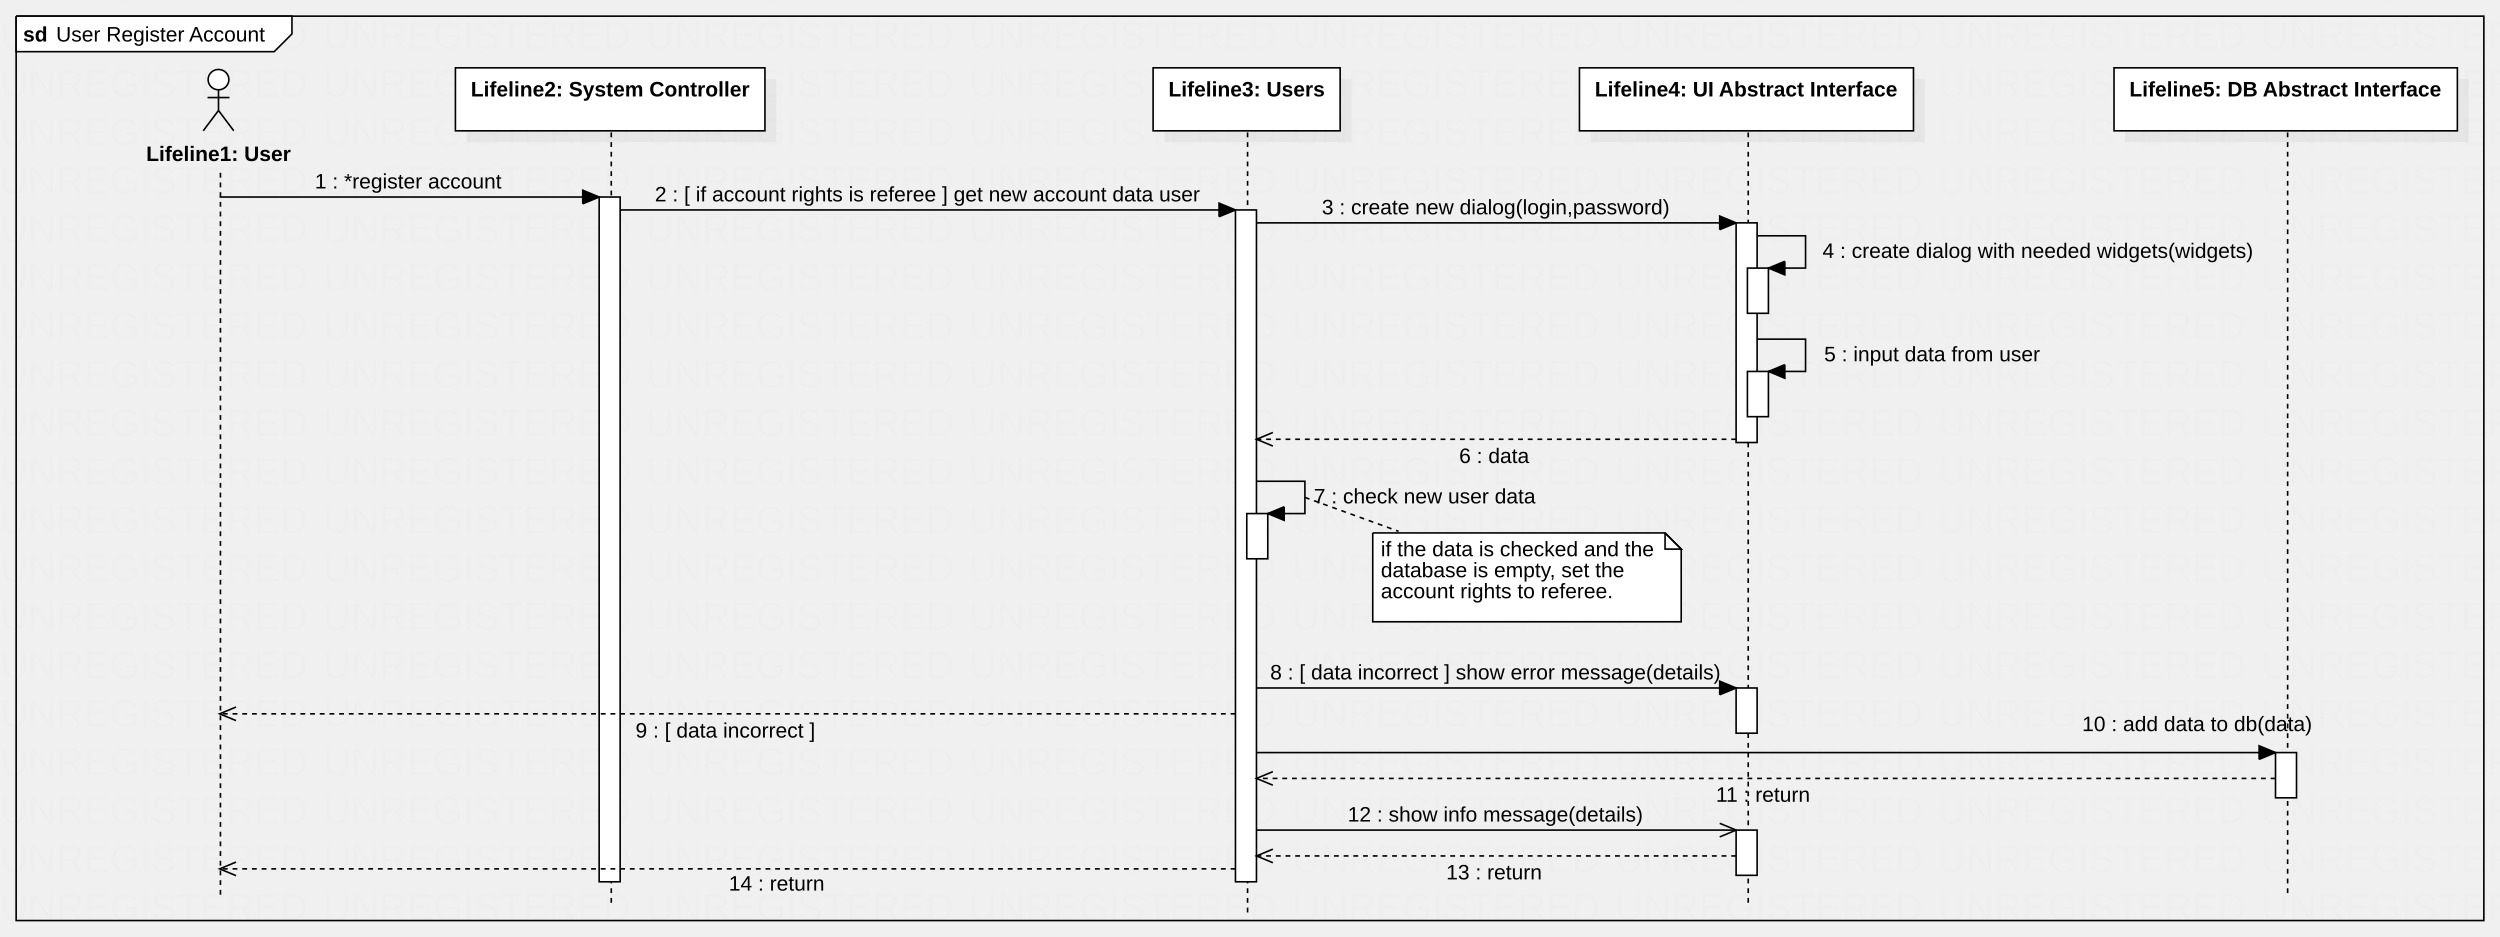
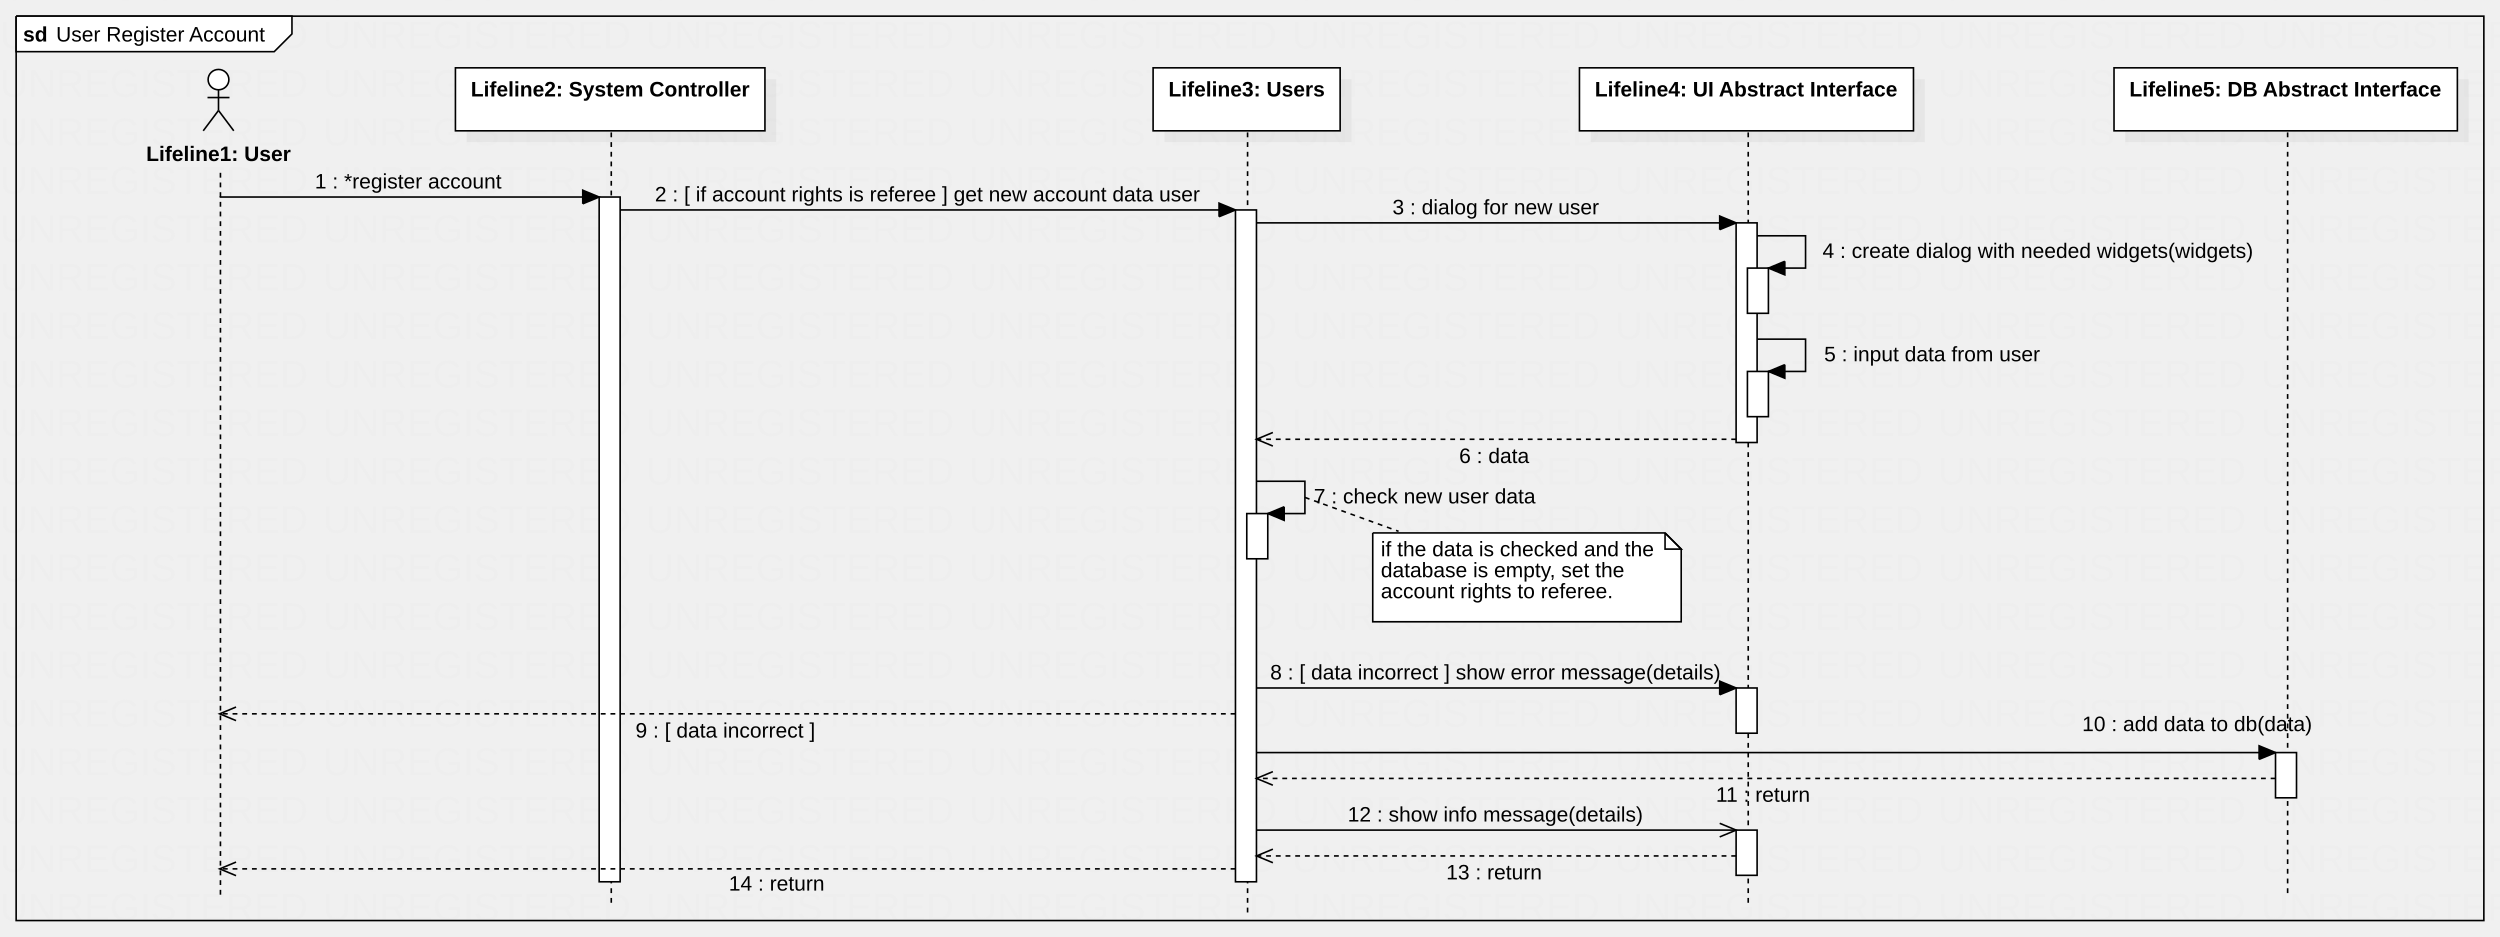
<svg xmlns="http://www.w3.org/2000/svg" version="1.1" width="1548" height="580">
  <defs />
  <g>
    <text fill="#eeeeee" stroke="none" font-family="Arial" font-size="24px" font-style="normal" font-weight="normal" text-decoration="none" x="0" y="0">UNREGISTERED</text>
    <text fill="#eeeeee" stroke="none" font-family="Arial" font-size="24px" font-style="normal" font-weight="normal" text-decoration="none" x="0" y="30">UNREGISTERED</text>
    <text fill="#eeeeee" stroke="none" font-family="Arial" font-size="24px" font-style="normal" font-weight="normal" text-decoration="none" x="0" y="60">UNREGISTERED</text>
    <text fill="#eeeeee" stroke="none" font-family="Arial" font-size="24px" font-style="normal" font-weight="normal" text-decoration="none" x="0" y="90">UNREGISTERED</text>
    <text fill="#eeeeee" stroke="none" font-family="Arial" font-size="24px" font-style="normal" font-weight="normal" text-decoration="none" x="0" y="120">UNREGISTERED</text>
    <text fill="#eeeeee" stroke="none" font-family="Arial" font-size="24px" font-style="normal" font-weight="normal" text-decoration="none" x="0" y="150">UNREGISTERED</text>
    <text fill="#eeeeee" stroke="none" font-family="Arial" font-size="24px" font-style="normal" font-weight="normal" text-decoration="none" x="0" y="180">UNREGISTERED</text>
    <text fill="#eeeeee" stroke="none" font-family="Arial" font-size="24px" font-style="normal" font-weight="normal" text-decoration="none" x="0" y="210">UNREGISTERED</text>
    <text fill="#eeeeee" stroke="none" font-family="Arial" font-size="24px" font-style="normal" font-weight="normal" text-decoration="none" x="0" y="240">UNREGISTERED</text>
    <text fill="#eeeeee" stroke="none" font-family="Arial" font-size="24px" font-style="normal" font-weight="normal" text-decoration="none" x="0" y="270">UNREGISTERED</text>
    <text fill="#eeeeee" stroke="none" font-family="Arial" font-size="24px" font-style="normal" font-weight="normal" text-decoration="none" x="0" y="300">UNREGISTERED</text>
    <text fill="#eeeeee" stroke="none" font-family="Arial" font-size="24px" font-style="normal" font-weight="normal" text-decoration="none" x="0" y="330">UNREGISTERED</text>
    <text fill="#eeeeee" stroke="none" font-family="Arial" font-size="24px" font-style="normal" font-weight="normal" text-decoration="none" x="0" y="360">UNREGISTERED</text>
    <text fill="#eeeeee" stroke="none" font-family="Arial" font-size="24px" font-style="normal" font-weight="normal" text-decoration="none" x="0" y="390">UNREGISTERED</text>
    <text fill="#eeeeee" stroke="none" font-family="Arial" font-size="24px" font-style="normal" font-weight="normal" text-decoration="none" x="0" y="420">UNREGISTERED</text>
    <text fill="#eeeeee" stroke="none" font-family="Arial" font-size="24px" font-style="normal" font-weight="normal" text-decoration="none" x="0" y="450">UNREGISTERED</text>
    <text fill="#eeeeee" stroke="none" font-family="Arial" font-size="24px" font-style="normal" font-weight="normal" text-decoration="none" x="0" y="480">UNREGISTERED</text>
    <text fill="#eeeeee" stroke="none" font-family="Arial" font-size="24px" font-style="normal" font-weight="normal" text-decoration="none" x="0" y="510">UNREGISTERED</text>
    <text fill="#eeeeee" stroke="none" font-family="Arial" font-size="24px" font-style="normal" font-weight="normal" text-decoration="none" x="0" y="540">UNREGISTERED</text>
    <text fill="#eeeeee" stroke="none" font-family="Arial" font-size="24px" font-style="normal" font-weight="normal" text-decoration="none" x="0" y="570">UNREGISTERED</text>
    <text fill="#eeeeee" stroke="none" font-family="Arial" font-size="24px" font-style="normal" font-weight="normal" text-decoration="none" x="200" y="0">UNREGISTERED</text>
    <text fill="#eeeeee" stroke="none" font-family="Arial" font-size="24px" font-style="normal" font-weight="normal" text-decoration="none" x="200" y="30">UNREGISTERED</text>
    <text fill="#eeeeee" stroke="none" font-family="Arial" font-size="24px" font-style="normal" font-weight="normal" text-decoration="none" x="200" y="60">UNREGISTERED</text>
    <text fill="#eeeeee" stroke="none" font-family="Arial" font-size="24px" font-style="normal" font-weight="normal" text-decoration="none" x="200" y="90">UNREGISTERED</text>
    <text fill="#eeeeee" stroke="none" font-family="Arial" font-size="24px" font-style="normal" font-weight="normal" text-decoration="none" x="200" y="120">UNREGISTERED</text>
    <text fill="#eeeeee" stroke="none" font-family="Arial" font-size="24px" font-style="normal" font-weight="normal" text-decoration="none" x="200" y="150">UNREGISTERED</text>
    <text fill="#eeeeee" stroke="none" font-family="Arial" font-size="24px" font-style="normal" font-weight="normal" text-decoration="none" x="200" y="180">UNREGISTERED</text>
    <text fill="#eeeeee" stroke="none" font-family="Arial" font-size="24px" font-style="normal" font-weight="normal" text-decoration="none" x="200" y="210">UNREGISTERED</text>
    <text fill="#eeeeee" stroke="none" font-family="Arial" font-size="24px" font-style="normal" font-weight="normal" text-decoration="none" x="200" y="240">UNREGISTERED</text>
    <text fill="#eeeeee" stroke="none" font-family="Arial" font-size="24px" font-style="normal" font-weight="normal" text-decoration="none" x="200" y="270">UNREGISTERED</text>
    <text fill="#eeeeee" stroke="none" font-family="Arial" font-size="24px" font-style="normal" font-weight="normal" text-decoration="none" x="200" y="300">UNREGISTERED</text>
    <text fill="#eeeeee" stroke="none" font-family="Arial" font-size="24px" font-style="normal" font-weight="normal" text-decoration="none" x="200" y="330">UNREGISTERED</text>
    <text fill="#eeeeee" stroke="none" font-family="Arial" font-size="24px" font-style="normal" font-weight="normal" text-decoration="none" x="200" y="360">UNREGISTERED</text>
    <text fill="#eeeeee" stroke="none" font-family="Arial" font-size="24px" font-style="normal" font-weight="normal" text-decoration="none" x="200" y="390">UNREGISTERED</text>
    <text fill="#eeeeee" stroke="none" font-family="Arial" font-size="24px" font-style="normal" font-weight="normal" text-decoration="none" x="200" y="420">UNREGISTERED</text>
    <text fill="#eeeeee" stroke="none" font-family="Arial" font-size="24px" font-style="normal" font-weight="normal" text-decoration="none" x="200" y="450">UNREGISTERED</text>
    <text fill="#eeeeee" stroke="none" font-family="Arial" font-size="24px" font-style="normal" font-weight="normal" text-decoration="none" x="200" y="480">UNREGISTERED</text>
    <text fill="#eeeeee" stroke="none" font-family="Arial" font-size="24px" font-style="normal" font-weight="normal" text-decoration="none" x="200" y="510">UNREGISTERED</text>
    <text fill="#eeeeee" stroke="none" font-family="Arial" font-size="24px" font-style="normal" font-weight="normal" text-decoration="none" x="200" y="540">UNREGISTERED</text>
    <text fill="#eeeeee" stroke="none" font-family="Arial" font-size="24px" font-style="normal" font-weight="normal" text-decoration="none" x="200" y="570">UNREGISTERED</text>
    <text fill="#eeeeee" stroke="none" font-family="Arial" font-size="24px" font-style="normal" font-weight="normal" text-decoration="none" x="400" y="0">UNREGISTERED</text>
    <text fill="#eeeeee" stroke="none" font-family="Arial" font-size="24px" font-style="normal" font-weight="normal" text-decoration="none" x="400" y="30">UNREGISTERED</text>
    <text fill="#eeeeee" stroke="none" font-family="Arial" font-size="24px" font-style="normal" font-weight="normal" text-decoration="none" x="400" y="60">UNREGISTERED</text>
    <text fill="#eeeeee" stroke="none" font-family="Arial" font-size="24px" font-style="normal" font-weight="normal" text-decoration="none" x="400" y="90">UNREGISTERED</text>
    <text fill="#eeeeee" stroke="none" font-family="Arial" font-size="24px" font-style="normal" font-weight="normal" text-decoration="none" x="400" y="120">UNREGISTERED</text>
    <text fill="#eeeeee" stroke="none" font-family="Arial" font-size="24px" font-style="normal" font-weight="normal" text-decoration="none" x="400" y="150">UNREGISTERED</text>
    <text fill="#eeeeee" stroke="none" font-family="Arial" font-size="24px" font-style="normal" font-weight="normal" text-decoration="none" x="400" y="180">UNREGISTERED</text>
    <text fill="#eeeeee" stroke="none" font-family="Arial" font-size="24px" font-style="normal" font-weight="normal" text-decoration="none" x="400" y="210">UNREGISTERED</text>
    <text fill="#eeeeee" stroke="none" font-family="Arial" font-size="24px" font-style="normal" font-weight="normal" text-decoration="none" x="400" y="240">UNREGISTERED</text>
    <text fill="#eeeeee" stroke="none" font-family="Arial" font-size="24px" font-style="normal" font-weight="normal" text-decoration="none" x="400" y="270">UNREGISTERED</text>
    <text fill="#eeeeee" stroke="none" font-family="Arial" font-size="24px" font-style="normal" font-weight="normal" text-decoration="none" x="400" y="300">UNREGISTERED</text>
    <text fill="#eeeeee" stroke="none" font-family="Arial" font-size="24px" font-style="normal" font-weight="normal" text-decoration="none" x="400" y="330">UNREGISTERED</text>
    <text fill="#eeeeee" stroke="none" font-family="Arial" font-size="24px" font-style="normal" font-weight="normal" text-decoration="none" x="400" y="360">UNREGISTERED</text>
    <text fill="#eeeeee" stroke="none" font-family="Arial" font-size="24px" font-style="normal" font-weight="normal" text-decoration="none" x="400" y="390">UNREGISTERED</text>
    <text fill="#eeeeee" stroke="none" font-family="Arial" font-size="24px" font-style="normal" font-weight="normal" text-decoration="none" x="400" y="420">UNREGISTERED</text>
    <text fill="#eeeeee" stroke="none" font-family="Arial" font-size="24px" font-style="normal" font-weight="normal" text-decoration="none" x="400" y="450">UNREGISTERED</text>
    <text fill="#eeeeee" stroke="none" font-family="Arial" font-size="24px" font-style="normal" font-weight="normal" text-decoration="none" x="400" y="480">UNREGISTERED</text>
    <text fill="#eeeeee" stroke="none" font-family="Arial" font-size="24px" font-style="normal" font-weight="normal" text-decoration="none" x="400" y="510">UNREGISTERED</text>
    <text fill="#eeeeee" stroke="none" font-family="Arial" font-size="24px" font-style="normal" font-weight="normal" text-decoration="none" x="400" y="540">UNREGISTERED</text>
    <text fill="#eeeeee" stroke="none" font-family="Arial" font-size="24px" font-style="normal" font-weight="normal" text-decoration="none" x="400" y="570">UNREGISTERED</text>
    <text fill="#eeeeee" stroke="none" font-family="Arial" font-size="24px" font-style="normal" font-weight="normal" text-decoration="none" x="600" y="0">UNREGISTERED</text>
    <text fill="#eeeeee" stroke="none" font-family="Arial" font-size="24px" font-style="normal" font-weight="normal" text-decoration="none" x="600" y="30">UNREGISTERED</text>
    <text fill="#eeeeee" stroke="none" font-family="Arial" font-size="24px" font-style="normal" font-weight="normal" text-decoration="none" x="600" y="60">UNREGISTERED</text>
    <text fill="#eeeeee" stroke="none" font-family="Arial" font-size="24px" font-style="normal" font-weight="normal" text-decoration="none" x="600" y="90">UNREGISTERED</text>
    <text fill="#eeeeee" stroke="none" font-family="Arial" font-size="24px" font-style="normal" font-weight="normal" text-decoration="none" x="600" y="120">UNREGISTERED</text>
    <text fill="#eeeeee" stroke="none" font-family="Arial" font-size="24px" font-style="normal" font-weight="normal" text-decoration="none" x="600" y="150">UNREGISTERED</text>
    <text fill="#eeeeee" stroke="none" font-family="Arial" font-size="24px" font-style="normal" font-weight="normal" text-decoration="none" x="600" y="180">UNREGISTERED</text>
    <text fill="#eeeeee" stroke="none" font-family="Arial" font-size="24px" font-style="normal" font-weight="normal" text-decoration="none" x="600" y="210">UNREGISTERED</text>
    <text fill="#eeeeee" stroke="none" font-family="Arial" font-size="24px" font-style="normal" font-weight="normal" text-decoration="none" x="600" y="240">UNREGISTERED</text>
    <text fill="#eeeeee" stroke="none" font-family="Arial" font-size="24px" font-style="normal" font-weight="normal" text-decoration="none" x="600" y="270">UNREGISTERED</text>
    <text fill="#eeeeee" stroke="none" font-family="Arial" font-size="24px" font-style="normal" font-weight="normal" text-decoration="none" x="600" y="300">UNREGISTERED</text>
    <text fill="#eeeeee" stroke="none" font-family="Arial" font-size="24px" font-style="normal" font-weight="normal" text-decoration="none" x="600" y="330">UNREGISTERED</text>
    <text fill="#eeeeee" stroke="none" font-family="Arial" font-size="24px" font-style="normal" font-weight="normal" text-decoration="none" x="600" y="360">UNREGISTERED</text>
    <text fill="#eeeeee" stroke="none" font-family="Arial" font-size="24px" font-style="normal" font-weight="normal" text-decoration="none" x="600" y="390">UNREGISTERED</text>
    <text fill="#eeeeee" stroke="none" font-family="Arial" font-size="24px" font-style="normal" font-weight="normal" text-decoration="none" x="600" y="420">UNREGISTERED</text>
    <text fill="#eeeeee" stroke="none" font-family="Arial" font-size="24px" font-style="normal" font-weight="normal" text-decoration="none" x="600" y="450">UNREGISTERED</text>
    <text fill="#eeeeee" stroke="none" font-family="Arial" font-size="24px" font-style="normal" font-weight="normal" text-decoration="none" x="600" y="480">UNREGISTERED</text>
    <text fill="#eeeeee" stroke="none" font-family="Arial" font-size="24px" font-style="normal" font-weight="normal" text-decoration="none" x="600" y="510">UNREGISTERED</text>
    <text fill="#eeeeee" stroke="none" font-family="Arial" font-size="24px" font-style="normal" font-weight="normal" text-decoration="none" x="600" y="540">UNREGISTERED</text>
    <text fill="#eeeeee" stroke="none" font-family="Arial" font-size="24px" font-style="normal" font-weight="normal" text-decoration="none" x="600" y="570">UNREGISTERED</text>
    <text fill="#eeeeee" stroke="none" font-family="Arial" font-size="24px" font-style="normal" font-weight="normal" text-decoration="none" x="800" y="0">UNREGISTERED</text>
    <text fill="#eeeeee" stroke="none" font-family="Arial" font-size="24px" font-style="normal" font-weight="normal" text-decoration="none" x="800" y="30">UNREGISTERED</text>
    <text fill="#eeeeee" stroke="none" font-family="Arial" font-size="24px" font-style="normal" font-weight="normal" text-decoration="none" x="800" y="60">UNREGISTERED</text>
    <text fill="#eeeeee" stroke="none" font-family="Arial" font-size="24px" font-style="normal" font-weight="normal" text-decoration="none" x="800" y="90">UNREGISTERED</text>
    <text fill="#eeeeee" stroke="none" font-family="Arial" font-size="24px" font-style="normal" font-weight="normal" text-decoration="none" x="800" y="120">UNREGISTERED</text>
    <text fill="#eeeeee" stroke="none" font-family="Arial" font-size="24px" font-style="normal" font-weight="normal" text-decoration="none" x="800" y="150">UNREGISTERED</text>
    <text fill="#eeeeee" stroke="none" font-family="Arial" font-size="24px" font-style="normal" font-weight="normal" text-decoration="none" x="800" y="180">UNREGISTERED</text>
    <text fill="#eeeeee" stroke="none" font-family="Arial" font-size="24px" font-style="normal" font-weight="normal" text-decoration="none" x="800" y="210">UNREGISTERED</text>
    <text fill="#eeeeee" stroke="none" font-family="Arial" font-size="24px" font-style="normal" font-weight="normal" text-decoration="none" x="800" y="240">UNREGISTERED</text>
    <text fill="#eeeeee" stroke="none" font-family="Arial" font-size="24px" font-style="normal" font-weight="normal" text-decoration="none" x="800" y="270">UNREGISTERED</text>
    <text fill="#eeeeee" stroke="none" font-family="Arial" font-size="24px" font-style="normal" font-weight="normal" text-decoration="none" x="800" y="300">UNREGISTERED</text>
    <text fill="#eeeeee" stroke="none" font-family="Arial" font-size="24px" font-style="normal" font-weight="normal" text-decoration="none" x="800" y="330">UNREGISTERED</text>
    <text fill="#eeeeee" stroke="none" font-family="Arial" font-size="24px" font-style="normal" font-weight="normal" text-decoration="none" x="800" y="360">UNREGISTERED</text>
    <text fill="#eeeeee" stroke="none" font-family="Arial" font-size="24px" font-style="normal" font-weight="normal" text-decoration="none" x="800" y="390">UNREGISTERED</text>
    <text fill="#eeeeee" stroke="none" font-family="Arial" font-size="24px" font-style="normal" font-weight="normal" text-decoration="none" x="800" y="420">UNREGISTERED</text>
    <text fill="#eeeeee" stroke="none" font-family="Arial" font-size="24px" font-style="normal" font-weight="normal" text-decoration="none" x="800" y="450">UNREGISTERED</text>
    <text fill="#eeeeee" stroke="none" font-family="Arial" font-size="24px" font-style="normal" font-weight="normal" text-decoration="none" x="800" y="480">UNREGISTERED</text>
    <text fill="#eeeeee" stroke="none" font-family="Arial" font-size="24px" font-style="normal" font-weight="normal" text-decoration="none" x="800" y="510">UNREGISTERED</text>
    <text fill="#eeeeee" stroke="none" font-family="Arial" font-size="24px" font-style="normal" font-weight="normal" text-decoration="none" x="800" y="540">UNREGISTERED</text>
    <text fill="#eeeeee" stroke="none" font-family="Arial" font-size="24px" font-style="normal" font-weight="normal" text-decoration="none" x="800" y="570">UNREGISTERED</text>
    <text fill="#eeeeee" stroke="none" font-family="Arial" font-size="24px" font-style="normal" font-weight="normal" text-decoration="none" x="1000" y="0">UNREGISTERED</text>
    <text fill="#eeeeee" stroke="none" font-family="Arial" font-size="24px" font-style="normal" font-weight="normal" text-decoration="none" x="1000" y="30">UNREGISTERED</text>
    <text fill="#eeeeee" stroke="none" font-family="Arial" font-size="24px" font-style="normal" font-weight="normal" text-decoration="none" x="1000" y="60">UNREGISTERED</text>
    <text fill="#eeeeee" stroke="none" font-family="Arial" font-size="24px" font-style="normal" font-weight="normal" text-decoration="none" x="1000" y="90">UNREGISTERED</text>
    <text fill="#eeeeee" stroke="none" font-family="Arial" font-size="24px" font-style="normal" font-weight="normal" text-decoration="none" x="1000" y="120">UNREGISTERED</text>
    <text fill="#eeeeee" stroke="none" font-family="Arial" font-size="24px" font-style="normal" font-weight="normal" text-decoration="none" x="1000" y="150">UNREGISTERED</text>
    <text fill="#eeeeee" stroke="none" font-family="Arial" font-size="24px" font-style="normal" font-weight="normal" text-decoration="none" x="1000" y="180">UNREGISTERED</text>
    <text fill="#eeeeee" stroke="none" font-family="Arial" font-size="24px" font-style="normal" font-weight="normal" text-decoration="none" x="1000" y="210">UNREGISTERED</text>
    <text fill="#eeeeee" stroke="none" font-family="Arial" font-size="24px" font-style="normal" font-weight="normal" text-decoration="none" x="1000" y="240">UNREGISTERED</text>
    <text fill="#eeeeee" stroke="none" font-family="Arial" font-size="24px" font-style="normal" font-weight="normal" text-decoration="none" x="1000" y="270">UNREGISTERED</text>
    <text fill="#eeeeee" stroke="none" font-family="Arial" font-size="24px" font-style="normal" font-weight="normal" text-decoration="none" x="1000" y="300">UNREGISTERED</text>
    <text fill="#eeeeee" stroke="none" font-family="Arial" font-size="24px" font-style="normal" font-weight="normal" text-decoration="none" x="1000" y="330">UNREGISTERED</text>
    <text fill="#eeeeee" stroke="none" font-family="Arial" font-size="24px" font-style="normal" font-weight="normal" text-decoration="none" x="1000" y="360">UNREGISTERED</text>
    <text fill="#eeeeee" stroke="none" font-family="Arial" font-size="24px" font-style="normal" font-weight="normal" text-decoration="none" x="1000" y="390">UNREGISTERED</text>
    <text fill="#eeeeee" stroke="none" font-family="Arial" font-size="24px" font-style="normal" font-weight="normal" text-decoration="none" x="1000" y="420">UNREGISTERED</text>
    <text fill="#eeeeee" stroke="none" font-family="Arial" font-size="24px" font-style="normal" font-weight="normal" text-decoration="none" x="1000" y="450">UNREGISTERED</text>
    <text fill="#eeeeee" stroke="none" font-family="Arial" font-size="24px" font-style="normal" font-weight="normal" text-decoration="none" x="1000" y="480">UNREGISTERED</text>
    <text fill="#eeeeee" stroke="none" font-family="Arial" font-size="24px" font-style="normal" font-weight="normal" text-decoration="none" x="1000" y="510">UNREGISTERED</text>
    <text fill="#eeeeee" stroke="none" font-family="Arial" font-size="24px" font-style="normal" font-weight="normal" text-decoration="none" x="1000" y="540">UNREGISTERED</text>
    <text fill="#eeeeee" stroke="none" font-family="Arial" font-size="24px" font-style="normal" font-weight="normal" text-decoration="none" x="1000" y="570">UNREGISTERED</text>
    <text fill="#eeeeee" stroke="none" font-family="Arial" font-size="24px" font-style="normal" font-weight="normal" text-decoration="none" x="1200" y="0">UNREGISTERED</text>
    <text fill="#eeeeee" stroke="none" font-family="Arial" font-size="24px" font-style="normal" font-weight="normal" text-decoration="none" x="1200" y="30">UNREGISTERED</text>
    <text fill="#eeeeee" stroke="none" font-family="Arial" font-size="24px" font-style="normal" font-weight="normal" text-decoration="none" x="1200" y="60">UNREGISTERED</text>
    <text fill="#eeeeee" stroke="none" font-family="Arial" font-size="24px" font-style="normal" font-weight="normal" text-decoration="none" x="1200" y="90">UNREGISTERED</text>
    <text fill="#eeeeee" stroke="none" font-family="Arial" font-size="24px" font-style="normal" font-weight="normal" text-decoration="none" x="1200" y="120">UNREGISTERED</text>
    <text fill="#eeeeee" stroke="none" font-family="Arial" font-size="24px" font-style="normal" font-weight="normal" text-decoration="none" x="1200" y="150">UNREGISTERED</text>
    <text fill="#eeeeee" stroke="none" font-family="Arial" font-size="24px" font-style="normal" font-weight="normal" text-decoration="none" x="1200" y="180">UNREGISTERED</text>
    <text fill="#eeeeee" stroke="none" font-family="Arial" font-size="24px" font-style="normal" font-weight="normal" text-decoration="none" x="1200" y="210">UNREGISTERED</text>
    <text fill="#eeeeee" stroke="none" font-family="Arial" font-size="24px" font-style="normal" font-weight="normal" text-decoration="none" x="1200" y="240">UNREGISTERED</text>
    <text fill="#eeeeee" stroke="none" font-family="Arial" font-size="24px" font-style="normal" font-weight="normal" text-decoration="none" x="1200" y="270">UNREGISTERED</text>
    <text fill="#eeeeee" stroke="none" font-family="Arial" font-size="24px" font-style="normal" font-weight="normal" text-decoration="none" x="1200" y="300">UNREGISTERED</text>
    <text fill="#eeeeee" stroke="none" font-family="Arial" font-size="24px" font-style="normal" font-weight="normal" text-decoration="none" x="1200" y="330">UNREGISTERED</text>
    <text fill="#eeeeee" stroke="none" font-family="Arial" font-size="24px" font-style="normal" font-weight="normal" text-decoration="none" x="1200" y="360">UNREGISTERED</text>
    <text fill="#eeeeee" stroke="none" font-family="Arial" font-size="24px" font-style="normal" font-weight="normal" text-decoration="none" x="1200" y="390">UNREGISTERED</text>
    <text fill="#eeeeee" stroke="none" font-family="Arial" font-size="24px" font-style="normal" font-weight="normal" text-decoration="none" x="1200" y="420">UNREGISTERED</text>
    <text fill="#eeeeee" stroke="none" font-family="Arial" font-size="24px" font-style="normal" font-weight="normal" text-decoration="none" x="1200" y="450">UNREGISTERED</text>
    <text fill="#eeeeee" stroke="none" font-family="Arial" font-size="24px" font-style="normal" font-weight="normal" text-decoration="none" x="1200" y="480">UNREGISTERED</text>
    <text fill="#eeeeee" stroke="none" font-family="Arial" font-size="24px" font-style="normal" font-weight="normal" text-decoration="none" x="1200" y="510">UNREGISTERED</text>
    <text fill="#eeeeee" stroke="none" font-family="Arial" font-size="24px" font-style="normal" font-weight="normal" text-decoration="none" x="1200" y="540">UNREGISTERED</text>
    <text fill="#eeeeee" stroke="none" font-family="Arial" font-size="24px" font-style="normal" font-weight="normal" text-decoration="none" x="1200" y="570">UNREGISTERED</text>
    <text fill="#eeeeee" stroke="none" font-family="Arial" font-size="24px" font-style="normal" font-weight="normal" text-decoration="none" x="1400" y="0">UNREGISTERED</text>
    <text fill="#eeeeee" stroke="none" font-family="Arial" font-size="24px" font-style="normal" font-weight="normal" text-decoration="none" x="1400" y="30">UNREGISTERED</text>
    <text fill="#eeeeee" stroke="none" font-family="Arial" font-size="24px" font-style="normal" font-weight="normal" text-decoration="none" x="1400" y="60">UNREGISTERED</text>
    <text fill="#eeeeee" stroke="none" font-family="Arial" font-size="24px" font-style="normal" font-weight="normal" text-decoration="none" x="1400" y="90">UNREGISTERED</text>
    <text fill="#eeeeee" stroke="none" font-family="Arial" font-size="24px" font-style="normal" font-weight="normal" text-decoration="none" x="1400" y="120">UNREGISTERED</text>
    <text fill="#eeeeee" stroke="none" font-family="Arial" font-size="24px" font-style="normal" font-weight="normal" text-decoration="none" x="1400" y="150">UNREGISTERED</text>
    <text fill="#eeeeee" stroke="none" font-family="Arial" font-size="24px" font-style="normal" font-weight="normal" text-decoration="none" x="1400" y="180">UNREGISTERED</text>
    <text fill="#eeeeee" stroke="none" font-family="Arial" font-size="24px" font-style="normal" font-weight="normal" text-decoration="none" x="1400" y="210">UNREGISTERED</text>
    <text fill="#eeeeee" stroke="none" font-family="Arial" font-size="24px" font-style="normal" font-weight="normal" text-decoration="none" x="1400" y="240">UNREGISTERED</text>
    <text fill="#eeeeee" stroke="none" font-family="Arial" font-size="24px" font-style="normal" font-weight="normal" text-decoration="none" x="1400" y="270">UNREGISTERED</text>
    <text fill="#eeeeee" stroke="none" font-family="Arial" font-size="24px" font-style="normal" font-weight="normal" text-decoration="none" x="1400" y="300">UNREGISTERED</text>
    <text fill="#eeeeee" stroke="none" font-family="Arial" font-size="24px" font-style="normal" font-weight="normal" text-decoration="none" x="1400" y="330">UNREGISTERED</text>
    <text fill="#eeeeee" stroke="none" font-family="Arial" font-size="24px" font-style="normal" font-weight="normal" text-decoration="none" x="1400" y="360">UNREGISTERED</text>
    <text fill="#eeeeee" stroke="none" font-family="Arial" font-size="24px" font-style="normal" font-weight="normal" text-decoration="none" x="1400" y="390">UNREGISTERED</text>
    <text fill="#eeeeee" stroke="none" font-family="Arial" font-size="24px" font-style="normal" font-weight="normal" text-decoration="none" x="1400" y="420">UNREGISTERED</text>
    <text fill="#eeeeee" stroke="none" font-family="Arial" font-size="24px" font-style="normal" font-weight="normal" text-decoration="none" x="1400" y="450">UNREGISTERED</text>
    <text fill="#eeeeee" stroke="none" font-family="Arial" font-size="24px" font-style="normal" font-weight="normal" text-decoration="none" x="1400" y="480">UNREGISTERED</text>
    <text fill="#eeeeee" stroke="none" font-family="Arial" font-size="24px" font-style="normal" font-weight="normal" text-decoration="none" x="1400" y="510">UNREGISTERED</text>
    <text fill="#eeeeee" stroke="none" font-family="Arial" font-size="24px" font-style="normal" font-weight="normal" text-decoration="none" x="1400" y="540">UNREGISTERED</text>
    <text fill="#eeeeee" stroke="none" font-family="Arial" font-size="24px" font-style="normal" font-weight="normal" text-decoration="none" x="1400" y="570">UNREGISTERED</text>
    <g transform="translate(2,2) scale(1,1)">
      <path fill="none" stroke="#000000" d="M 8 8 L 1536 8 L 1536 568 L 8 568 L 8 8" stroke-miterlimit="10" />
    </g>
    <g transform="translate(2,2) scale(1,1)">
      <path fill="#ffffff" stroke="none" d="M 8 8 L 8 30 L 167.781 30 L 178.781 19 L 178.781 8 L 8 8" />
    </g>
    <g transform="translate(2,2) scale(1,1)">
      <path fill="none" stroke="#000000" d="M 8 8 L 8 30 L 167.781 30 L 178.781 19 L 178.781 8 L 8 8 L 8 8" stroke-miterlimit="10" />
    </g>
    <g transform="translate(2,2) scale(1,1)">
      <g>
        <path fill="none" stroke="none" />
        <text fill="#000000" stroke="none" font-family="Arial" font-size="13px" font-style="normal" font-weight="normal" text-decoration="none" x="32.73" y="23.71">User Register Account</text>
      </g>
    </g>
    <g transform="translate(2,2) scale(1,1)">
      <g>
        <path fill="none" stroke="none" />
        <text fill="#000000" stroke="none" font-family="Arial" font-size="13px" font-style="normal" font-weight="bold" text-decoration="none" x="12.28" y="23.71">sd</text>
      </g>
    </g>
    <g transform="translate(2,2) scale(1,1)">
      <path fill="#ffffff" stroke="none" d="M 126.863 47.3 C 126.863 43.821 129.742 41 133.292 41 C 136.843 41 139.721 43.821 139.721 47.3 C 139.721 50.779 136.843 53.6 133.292 53.6 C 129.742 53.6 126.863 50.779 126.863 47.3 Z" />
    </g>
    <g transform="translate(2,2) scale(1,1)">
      <path fill="none" stroke="#000000" d="M 126.863 47.3 C 126.863 43.821 129.742 41 133.292 41 C 136.843 41 139.721 43.821 139.721 47.3 C 139.721 50.779 136.843 53.6 133.292 53.6 C 129.742 53.6 126.863 50.779 126.863 47.3 Z" stroke-miterlimit="10" />
    </g>
    <g transform="translate(2,2) scale(1,1)">
      <path fill="none" stroke="#000000" d="M 133.292 53.6 L 133.292 66.4" stroke-miterlimit="10" />
    </g>
    <g transform="translate(2,2) scale(1,1)">
      <path fill="none" stroke="#000000" d="M 126.485 58.4 L 140.1 58.4" stroke-miterlimit="10" />
    </g>
    <g transform="translate(2,2) scale(1,1)">
      <path fill="none" stroke="#000000" d="M 133.292 66.4 L 123.838 79" stroke-miterlimit="10" />
    </g>
    <g transform="translate(2,2) scale(1,1)">
      <path fill="none" stroke="#000000" d="M 133.292 66.4 L 142.747 79" stroke-miterlimit="10" />
    </g>
    <g transform="translate(2,2) scale(1,1)">
      <g>
        <path fill="none" stroke="none" />
        <text fill="#000000" stroke="none" font-family="Arial" font-size="13px" font-style="normal" font-weight="bold" text-decoration="none" x="88.5" y="97.71">Lifeline1: User</text>
      </g>
    </g>
    <g transform="translate(2,2) scale(1,1)">
      <path fill="none" stroke="#000000" d="M 134.5 105 L 134.5 552" stroke-miterlimit="10" stroke-dasharray="3" />
    </g>
    <g transform="translate(2,2) scale(1,1)">
      <rect fill="#C0C0C0" stroke="none" x="287" y="47" width="191.65" height="39" opacity="0.2" />
    </g>
    <g transform="translate(2,2) scale(1,1)">
      <rect fill="#ffffff" stroke="none" x="280" y="40" width="191.65" height="39" />
    </g>
    <g transform="translate(2,2) scale(1,1)">
      <path fill="none" stroke="#000000" d="M 280 40 L 471.65 40 L 471.65 79 L 280 79 L 280 40 Z Z" stroke-miterlimit="10" />
    </g>
    <g transform="translate(2,2) scale(1,1)">
      <g>
        <path fill="none" stroke="none" />
        <text fill="#000000" stroke="none" font-family="Arial" font-size="13px" font-style="normal" font-weight="bold" text-decoration="none" x="289.5" y="57.71">Lifeline2: System Controller</text>
      </g>
    </g>
    <g transform="translate(2,2) scale(1,1)">
      <path fill="none" stroke="#000000" d="M 376.5 80 L 376.5 558" stroke-miterlimit="10" stroke-dasharray="3" />
    </g>
    <g transform="translate(2,2) scale(1,1)">
      <rect fill="#C0C0C0" stroke="none" x="719" y="47" width="115.814" height="39" opacity="0.2" />
    </g>
    <g transform="translate(2,2) scale(1,1)">
      <rect fill="#ffffff" stroke="none" x="712" y="40" width="115.814" height="39" />
    </g>
    <g transform="translate(2,2) scale(1,1)">
      <path fill="none" stroke="#000000" d="M 712 40 L 827.814 40 L 827.814 79 L 712 79 L 712 40 Z Z" stroke-miterlimit="10" />
    </g>
    <g transform="translate(2,2) scale(1,1)">
      <g>
        <path fill="none" stroke="none" />
        <text fill="#000000" stroke="none" font-family="Arial" font-size="13px" font-style="normal" font-weight="bold" text-decoration="none" x="721.5" y="57.71">Lifeline3: Users</text>
      </g>
    </g>
    <g transform="translate(2,2) scale(1,1)">
      <path fill="none" stroke="#000000" d="M 770.5 80 L 770.5 566" stroke-miterlimit="10" stroke-dasharray="3" />
    </g>
    <g transform="translate(2,2) scale(1,1)">
      <rect fill="#C0C0C0" stroke="none" x="983" y="47" width="206.827" height="39" opacity="0.2" />
    </g>
    <g transform="translate(2,2) scale(1,1)">
      <rect fill="#ffffff" stroke="none" x="976" y="40" width="206.827" height="39" />
    </g>
    <g transform="translate(2,2) scale(1,1)">
      <path fill="none" stroke="#000000" d="M 976 40 L 1182.827 40 L 1182.827 79 L 976 79 L 976 40 Z Z" stroke-miterlimit="10" />
    </g>
    <g transform="translate(2,2) scale(1,1)">
      <g>
        <path fill="none" stroke="none" />
        <text fill="#000000" stroke="none" font-family="Arial" font-size="13px" font-style="normal" font-weight="bold" text-decoration="none" x="985.5" y="57.71">Lifeline4: UI Abstract Interface</text>
      </g>
    </g>
    <g transform="translate(2,2) scale(1,1)">
      <path fill="none" stroke="#000000" d="M 1080.5 80 L 1080.5 558" stroke-miterlimit="10" stroke-dasharray="3" />
    </g>
    <g transform="translate(2,2) scale(1,1)">
      <rect fill="#C0C0C0" stroke="none" x="1314" y="47" width="212.604" height="39" opacity="0.2" />
    </g>
    <g transform="translate(2,2) scale(1,1)">
      <rect fill="#ffffff" stroke="none" x="1307" y="40" width="212.604" height="39" />
    </g>
    <g transform="translate(2,2) scale(1,1)">
      <path fill="none" stroke="#000000" d="M 1307 40 L 1519.604 40 L 1519.604 79 L 1307 79 L 1307 40 Z Z" stroke-miterlimit="10" />
    </g>
    <g transform="translate(2,2) scale(1,1)">
      <g>
        <path fill="none" stroke="none" />
        <text fill="#000000" stroke="none" font-family="Arial" font-size="13px" font-style="normal" font-weight="bold" text-decoration="none" x="1316.5" y="57.71">Lifeline5: DB Abstract Interface</text>
      </g>
    </g>
    <g transform="translate(2,2) scale(1,1)">
      <path fill="none" stroke="#000000" d="M 1414.5 80 L 1414.5 552" stroke-miterlimit="10" stroke-dasharray="3" />
    </g>
    <g transform="translate(2,2) scale(1,1)">
      <path fill="#ffffff" stroke="none" d="M 848 328 L 1029 328 L 1039 338 L 1039 383 L 848 383 L 848 328" />
    </g>
    <g transform="translate(2,2) scale(1,1)">
      <path fill="none" stroke="#000000" d="M 848 328 L 1029 328 L 1039 338 L 1039 383 L 848 383 L 848 328 L 848 328" stroke-miterlimit="10" />
    </g>
    <g transform="translate(2,2) scale(1,1)">
      <path fill="none" stroke="#000000" d="M 1029 328 L 1029 338 L 1039 338 L 1029 328" stroke-miterlimit="10" />
    </g>
    <g transform="translate(2,2) scale(1,1)">
      <g>
        <path fill="none" stroke="none" />
        <text fill="#000000" stroke="none" font-family="Arial" font-size="13px" font-style="normal" font-weight="normal" text-decoration="none" x="853" y="342.42">if the data is checked and the</text>
        <text fill="#000000" stroke="none" font-family="Arial" font-size="13px" font-style="normal" font-weight="normal" text-decoration="none" x="853" y="355.42">database is empty, set the</text>
        <text fill="#000000" stroke="none" font-family="Arial" font-size="13px" font-style="normal" font-weight="normal" text-decoration="none" x="853" y="368.42">account rights to referee.</text>
      </g>
    </g>
    <g transform="translate(2,2) scale(1,1)">
      <path fill="none" stroke="#000000" d="M 806 306 L 864 327" stroke-miterlimit="10" stroke-dasharray="3" />
    </g>
    <g transform="translate(2,2) scale(1,1)">
      <path fill="none" stroke="#000000" d="M 134 120 L 369 120" stroke-miterlimit="10" />
    </g>
    <g transform="translate(2,2) scale(1,1)">
      <path fill="#000000" stroke="none" d="M 358.837 124.21 L 369 120 L 358.837 115.79" />
    </g>
    <g transform="translate(2,2) scale(1,1)">
      <path fill="none" stroke="#000000" d="M 358.837 124.21 L 369 120 L 358.837 115.79 L 358.837 124.21" stroke-miterlimit="10" />
    </g>
    <g transform="translate(2,2) scale(1,1)">
      <g>
        <path fill="none" stroke="none" />
        <text fill="#000000" stroke="none" font-family="Arial" font-size="13px" font-style="normal" font-weight="normal" text-decoration="none" x="192.95" y="114.71">1 : *register account</text>
      </g>
    </g>
    <g transform="translate(2,2) scale(1,1)">
      <rect fill="#ffffff" stroke="none" x="369" y="120" width="13" height="424" />
    </g>
    <g transform="translate(2,2) scale(1,1)">
      <path fill="none" stroke="#000000" d="M 369 120 L 382 120 L 382 544 L 369 544 L 369 120 Z Z" stroke-miterlimit="10" />
    </g>
    <g transform="translate(2,2) scale(1,1)">
      <path fill="none" stroke="#000000" d="M 382 128 L 763 128" stroke-miterlimit="10" />
    </g>
    <g transform="translate(2,2) scale(1,1)">
      <path fill="#000000" stroke="none" d="M 752.837 132.21 L 763 128 L 752.837 123.79" />
    </g>
    <g transform="translate(2,2) scale(1,1)">
      <path fill="none" stroke="#000000" d="M 752.837 132.21 L 763 128 L 752.837 123.79 L 752.837 132.21" stroke-miterlimit="10" />
    </g>
    <g transform="translate(2,2) scale(1,1)">
      <g>
        <path fill="none" stroke="none" />
        <text fill="#000000" stroke="none" font-family="Arial" font-size="13px" font-style="normal" font-weight="normal" text-decoration="none" x="403.5" y="122.71">2 : [ if account rights is referee ] get new account data user</text>
      </g>
    </g>
    <g transform="translate(2,2) scale(1,1)">
      <rect fill="#ffffff" stroke="none" x="763" y="128" width="13" height="416" />
    </g>
    <g transform="translate(2,2) scale(1,1)">
      <path fill="none" stroke="#000000" d="M 763 128 L 776 128 L 776 544 L 763 544 L 763 128 Z Z" stroke-miterlimit="10" />
    </g>
    <g transform="translate(2,2) scale(1,1)">
      <path fill="none" stroke="#000000" d="M 776 136 L 1073 136" stroke-miterlimit="10" />
    </g>
    <g transform="translate(2,2) scale(1,1)">
      <path fill="#000000" stroke="none" d="M 1062.837 140.21 L 1073 136 L 1062.837 131.79" />
    </g>
    <g transform="translate(2,2) scale(1,1)">
      <path fill="none" stroke="#000000" d="M 1062.837 140.21 L 1073 136 L 1062.837 131.79 L 1062.837 140.21" stroke-miterlimit="10" />
    </g>
    <g transform="translate(2,2) scale(1,1)">
      <g>
        <path fill="none" stroke="none" />
-         <text fill="#000000" stroke="none" font-family="Arial" font-size="13px" font-style="normal" font-weight="normal" text-decoration="none" x="816.5" y="130.71">3 : create new dialog(login,password)</text>
+         <text fill="#000000" stroke="none" font-family="Arial" font-size="13px" font-style="normal" font-weight="normal" text-decoration="none" x="860.216" y="130.71">3 : dialog for new user</text>
      </g>
    </g>
    <g transform="translate(2,2) scale(1,1)">
      <rect fill="#ffffff" stroke="none" x="1073" y="136" width="13" height="136" />
    </g>
    <g transform="translate(2,2) scale(1,1)">
      <path fill="none" stroke="#000000" d="M 1073 136 L 1086 136 L 1086 272 L 1073 272 L 1073 136 Z Z" stroke-miterlimit="10" />
    </g>
    <g transform="translate(2,2) scale(1,1)">
      <path fill="none" stroke="#000000" d="M 1086 144 L 1116 144 L 1116 164 L 1093 164" stroke-miterlimit="10" />
    </g>
    <g transform="translate(2,2) scale(1,1)">
      <path fill="#000000" stroke="none" d="M 1103.163 159.79 L 1093 164 L 1103.163 168.21" />
    </g>
    <g transform="translate(2,2) scale(1,1)">
      <path fill="none" stroke="#000000" d="M 1103.163 159.79 L 1093 164 L 1103.163 168.21 L 1103.163 159.79" stroke-miterlimit="10" />
    </g>
    <g transform="translate(2,2) scale(1,1)">
      <g>
        <path fill="none" stroke="none" />
        <text fill="#000000" stroke="none" font-family="Arial" font-size="13px" font-style="normal" font-weight="normal" text-decoration="none" x="1126.5" y="157.71">4 : create dialog with needed widgets(widgets)</text>
      </g>
    </g>
    <g transform="translate(2,2) scale(1,1)">
      <rect fill="#ffffff" stroke="none" x="1080" y="164" width="13" height="28" />
    </g>
    <g transform="translate(2,2) scale(1,1)">
      <path fill="none" stroke="#000000" d="M 1080 164 L 1093 164 L 1093 192 L 1080 192 L 1080 164 Z Z" stroke-miterlimit="10" />
    </g>
    <g transform="translate(2,2) scale(1,1)">
      <path fill="none" stroke="#000000" d="M 1086 208 L 1116 208 L 1116 228 L 1093 228" stroke-miterlimit="10" />
    </g>
    <g transform="translate(2,2) scale(1,1)">
      <path fill="#000000" stroke="none" d="M 1103.163 223.79 L 1093 228 L 1103.163 232.21" />
    </g>
    <g transform="translate(2,2) scale(1,1)">
      <path fill="none" stroke="#000000" d="M 1103.163 223.79 L 1093 228 L 1103.163 232.21 L 1103.163 223.79" stroke-miterlimit="10" />
    </g>
    <g transform="translate(2,2) scale(1,1)">
      <g>
        <path fill="none" stroke="none" />
        <text fill="#000000" stroke="none" font-family="Arial" font-size="13px" font-style="normal" font-weight="normal" text-decoration="none" x="1127.5" y="221.71">5 : input data from user</text>
      </g>
    </g>
    <g transform="translate(2,2) scale(1,1)">
      <rect fill="#ffffff" stroke="none" x="1080" y="228" width="13" height="28" />
    </g>
    <g transform="translate(2,2) scale(1,1)">
      <path fill="none" stroke="#000000" d="M 1080 228 L 1093 228 L 1093 256 L 1080 256 L 1080 228 Z Z" stroke-miterlimit="10" />
    </g>
    <g transform="translate(2,2) scale(1,1)">
      <path fill="none" stroke="#000000" d="M 1073 270 L 776 270" stroke-miterlimit="10" stroke-dasharray="3" />
    </g>
    <g transform="translate(2,2) scale(1,1)">
      <path fill="none" stroke="#000000" d="M 786.163 265.79 L 776 270 L 786.163 274.21" stroke-miterlimit="10" />
    </g>
    <g transform="translate(2,2) scale(1,1)">
      <g>
        <path fill="none" stroke="none" />
        <text fill="#000000" stroke="none" font-family="Arial" font-size="13px" font-style="normal" font-weight="normal" text-decoration="none" x="901.5" y="284.71">6 : data</text>
      </g>
    </g>
    <g transform="translate(2,2) scale(1,1)">
      <path fill="none" stroke="#000000" d="M 776 296 L 806 296 L 806 316 L 783 316" stroke-miterlimit="10" />
    </g>
    <g transform="translate(2,2) scale(1,1)">
      <path fill="#000000" stroke="none" d="M 793.163 311.79 L 783 316 L 793.163 320.21" />
    </g>
    <g transform="translate(2,2) scale(1,1)">
      <path fill="none" stroke="#000000" d="M 793.163 311.79 L 783 316 L 793.163 320.21 L 793.163 311.79" stroke-miterlimit="10" />
    </g>
    <g transform="translate(2,2) scale(1,1)">
      <g>
        <path fill="none" stroke="none" />
        <text fill="#000000" stroke="none" font-family="Arial" font-size="13px" font-style="normal" font-weight="normal" text-decoration="none" x="811.5" y="309.71">7 : check new user data</text>
      </g>
    </g>
    <g transform="translate(2,2) scale(1,1)">
      <rect fill="#ffffff" stroke="none" x="770" y="316" width="13" height="28" />
    </g>
    <g transform="translate(2,2) scale(1,1)">
      <path fill="none" stroke="#000000" d="M 770 316 L 783 316 L 783 344 L 770 344 L 770 316 Z Z" stroke-miterlimit="10" />
    </g>
    <g transform="translate(2,2) scale(1,1)">
      <path fill="none" stroke="#000000" d="M 776 424 L 1073 424" stroke-miterlimit="10" />
    </g>
    <g transform="translate(2,2) scale(1,1)">
      <path fill="#000000" stroke="none" d="M 1062.837 428.21 L 1073 424 L 1062.837 419.79" />
    </g>
    <g transform="translate(2,2) scale(1,1)">
      <path fill="none" stroke="#000000" d="M 1062.837 428.21 L 1073 424 L 1062.837 419.79 L 1062.837 428.21" stroke-miterlimit="10" />
    </g>
    <g transform="translate(2,2) scale(1,1)">
      <g>
        <path fill="none" stroke="none" />
        <text fill="#000000" stroke="none" font-family="Arial" font-size="13px" font-style="normal" font-weight="normal" text-decoration="none" x="784.5" y="418.71">8 : [ data incorrect ] show error message(details)</text>
      </g>
    </g>
    <g transform="translate(2,2) scale(1,1)">
      <rect fill="#ffffff" stroke="none" x="1073" y="424" width="13" height="28" />
    </g>
    <g transform="translate(2,2) scale(1,1)">
      <path fill="none" stroke="#000000" d="M 1073 424 L 1086 424 L 1086 452 L 1073 452 L 1073 424 Z Z" stroke-miterlimit="10" />
    </g>
    <g transform="translate(2,2) scale(1,1)">
      <path fill="none" stroke="#000000" d="M 763 440 L 134 440" stroke-miterlimit="10" stroke-dasharray="3" />
    </g>
    <g transform="translate(2,2) scale(1,1)">
      <path fill="none" stroke="#000000" d="M 144.163 435.79 L 134 440 L 144.163 444.21" stroke-miterlimit="10" />
    </g>
    <g transform="translate(2,2) scale(1,1)">
      <g>
        <path fill="none" stroke="none" />
        <text fill="#000000" stroke="none" font-family="Arial" font-size="13px" font-style="normal" font-weight="normal" text-decoration="none" x="391.5" y="454.71">9 : [ data incorrect ]</text>
      </g>
    </g>
    <g transform="translate(2,2) scale(1,1)">
      <path fill="none" stroke="#000000" d="M 776 464 L 1407 464" stroke-miterlimit="10" />
    </g>
    <g transform="translate(2,2) scale(1,1)">
      <path fill="#000000" stroke="none" d="M 1396.837 468.21 L 1407 464 L 1396.837 459.79" />
    </g>
    <g transform="translate(2,2) scale(1,1)">
      <path fill="none" stroke="#000000" d="M 1396.837 468.21 L 1407 464 L 1396.837 459.79 L 1396.837 468.21" stroke-miterlimit="10" />
    </g>
    <g transform="translate(2,2) scale(1,1)">
      <g>
        <path fill="none" stroke="none" />
        <text fill="#000000" stroke="none" font-family="Arial" font-size="13px" font-style="normal" font-weight="normal" text-decoration="none" x="1287.273" y="450.71">10 : add data to db(data)</text>
      </g>
    </g>
    <g transform="translate(2,2) scale(1,1)">
      <rect fill="#ffffff" stroke="none" x="1407" y="464" width="13" height="28" />
    </g>
    <g transform="translate(2,2) scale(1,1)">
      <path fill="none" stroke="#000000" d="M 1407 464 L 1420 464 L 1420 492 L 1407 492 L 1407 464 Z Z" stroke-miterlimit="10" />
    </g>
    <g transform="translate(2,2) scale(1,1)">
      <path fill="none" stroke="#000000" d="M 1407 480 L 776 480" stroke-miterlimit="10" stroke-dasharray="3" />
    </g>
    <g transform="translate(2,2) scale(1,1)">
      <path fill="none" stroke="#000000" d="M 786.163 475.79 L 776 480 L 786.163 484.21" stroke-miterlimit="10" />
    </g>
    <g transform="translate(2,2) scale(1,1)">
      <g>
        <path fill="none" stroke="none" />
        <text fill="#000000" stroke="none" font-family="Arial" font-size="13px" font-style="normal" font-weight="normal" text-decoration="none" x="1060.5" y="494.472">11 : return</text>
      </g>
    </g>
    <g transform="translate(2,2) scale(1,1)">
      <path fill="none" stroke="#000000" d="M 776 512 L 1073 512" stroke-miterlimit="10" />
    </g>
    <g transform="translate(2,2) scale(1,1)">
      <path fill="none" stroke="#000000" d="M 1062.837 516.21 L 1073 512 L 1062.837 507.79" stroke-miterlimit="10" />
    </g>
    <g transform="translate(2,2) scale(1,1)">
      <g>
        <path fill="none" stroke="none" />
        <text fill="#000000" stroke="none" font-family="Arial" font-size="13px" font-style="normal" font-weight="normal" text-decoration="none" x="832.5" y="506.71">12 : show info message(details)</text>
      </g>
    </g>
    <g transform="translate(2,2) scale(1,1)">
      <rect fill="#ffffff" stroke="none" x="1073" y="512" width="13" height="28" />
    </g>
    <g transform="translate(2,2) scale(1,1)">
      <path fill="none" stroke="#000000" d="M 1073 512 L 1086 512 L 1086 540 L 1073 540 L 1073 512 Z Z" stroke-miterlimit="10" />
    </g>
    <g transform="translate(2,2) scale(1,1)">
      <path fill="none" stroke="#000000" d="M 1073 528 L 776 528" stroke-miterlimit="10" stroke-dasharray="3" />
    </g>
    <g transform="translate(2,2) scale(1,1)">
      <path fill="none" stroke="#000000" d="M 786.163 523.79 L 776 528 L 786.163 532.21" stroke-miterlimit="10" />
    </g>
    <g transform="translate(2,2) scale(1,1)">
      <g>
        <path fill="none" stroke="none" />
        <text fill="#000000" stroke="none" font-family="Arial" font-size="13px" font-style="normal" font-weight="normal" text-decoration="none" x="893.5" y="542.539">13 : return</text>
      </g>
    </g>
    <g transform="translate(2,2) scale(1,1)">
      <path fill="none" stroke="#000000" d="M 763 536 L 134 536" stroke-miterlimit="10" stroke-dasharray="3" />
    </g>
    <g transform="translate(2,2) scale(1,1)">
      <path fill="none" stroke="#000000" d="M 144.163 531.79 L 134 536 L 144.163 540.21" stroke-miterlimit="10" />
    </g>
    <g transform="translate(2,2) scale(1,1)">
      <g>
        <path fill="none" stroke="none" />
        <text fill="#000000" stroke="none" font-family="Arial" font-size="13px" font-style="normal" font-weight="normal" text-decoration="none" x="449.282" y="549.472">14 : return</text>
      </g>
    </g>
  </g>
</svg>
